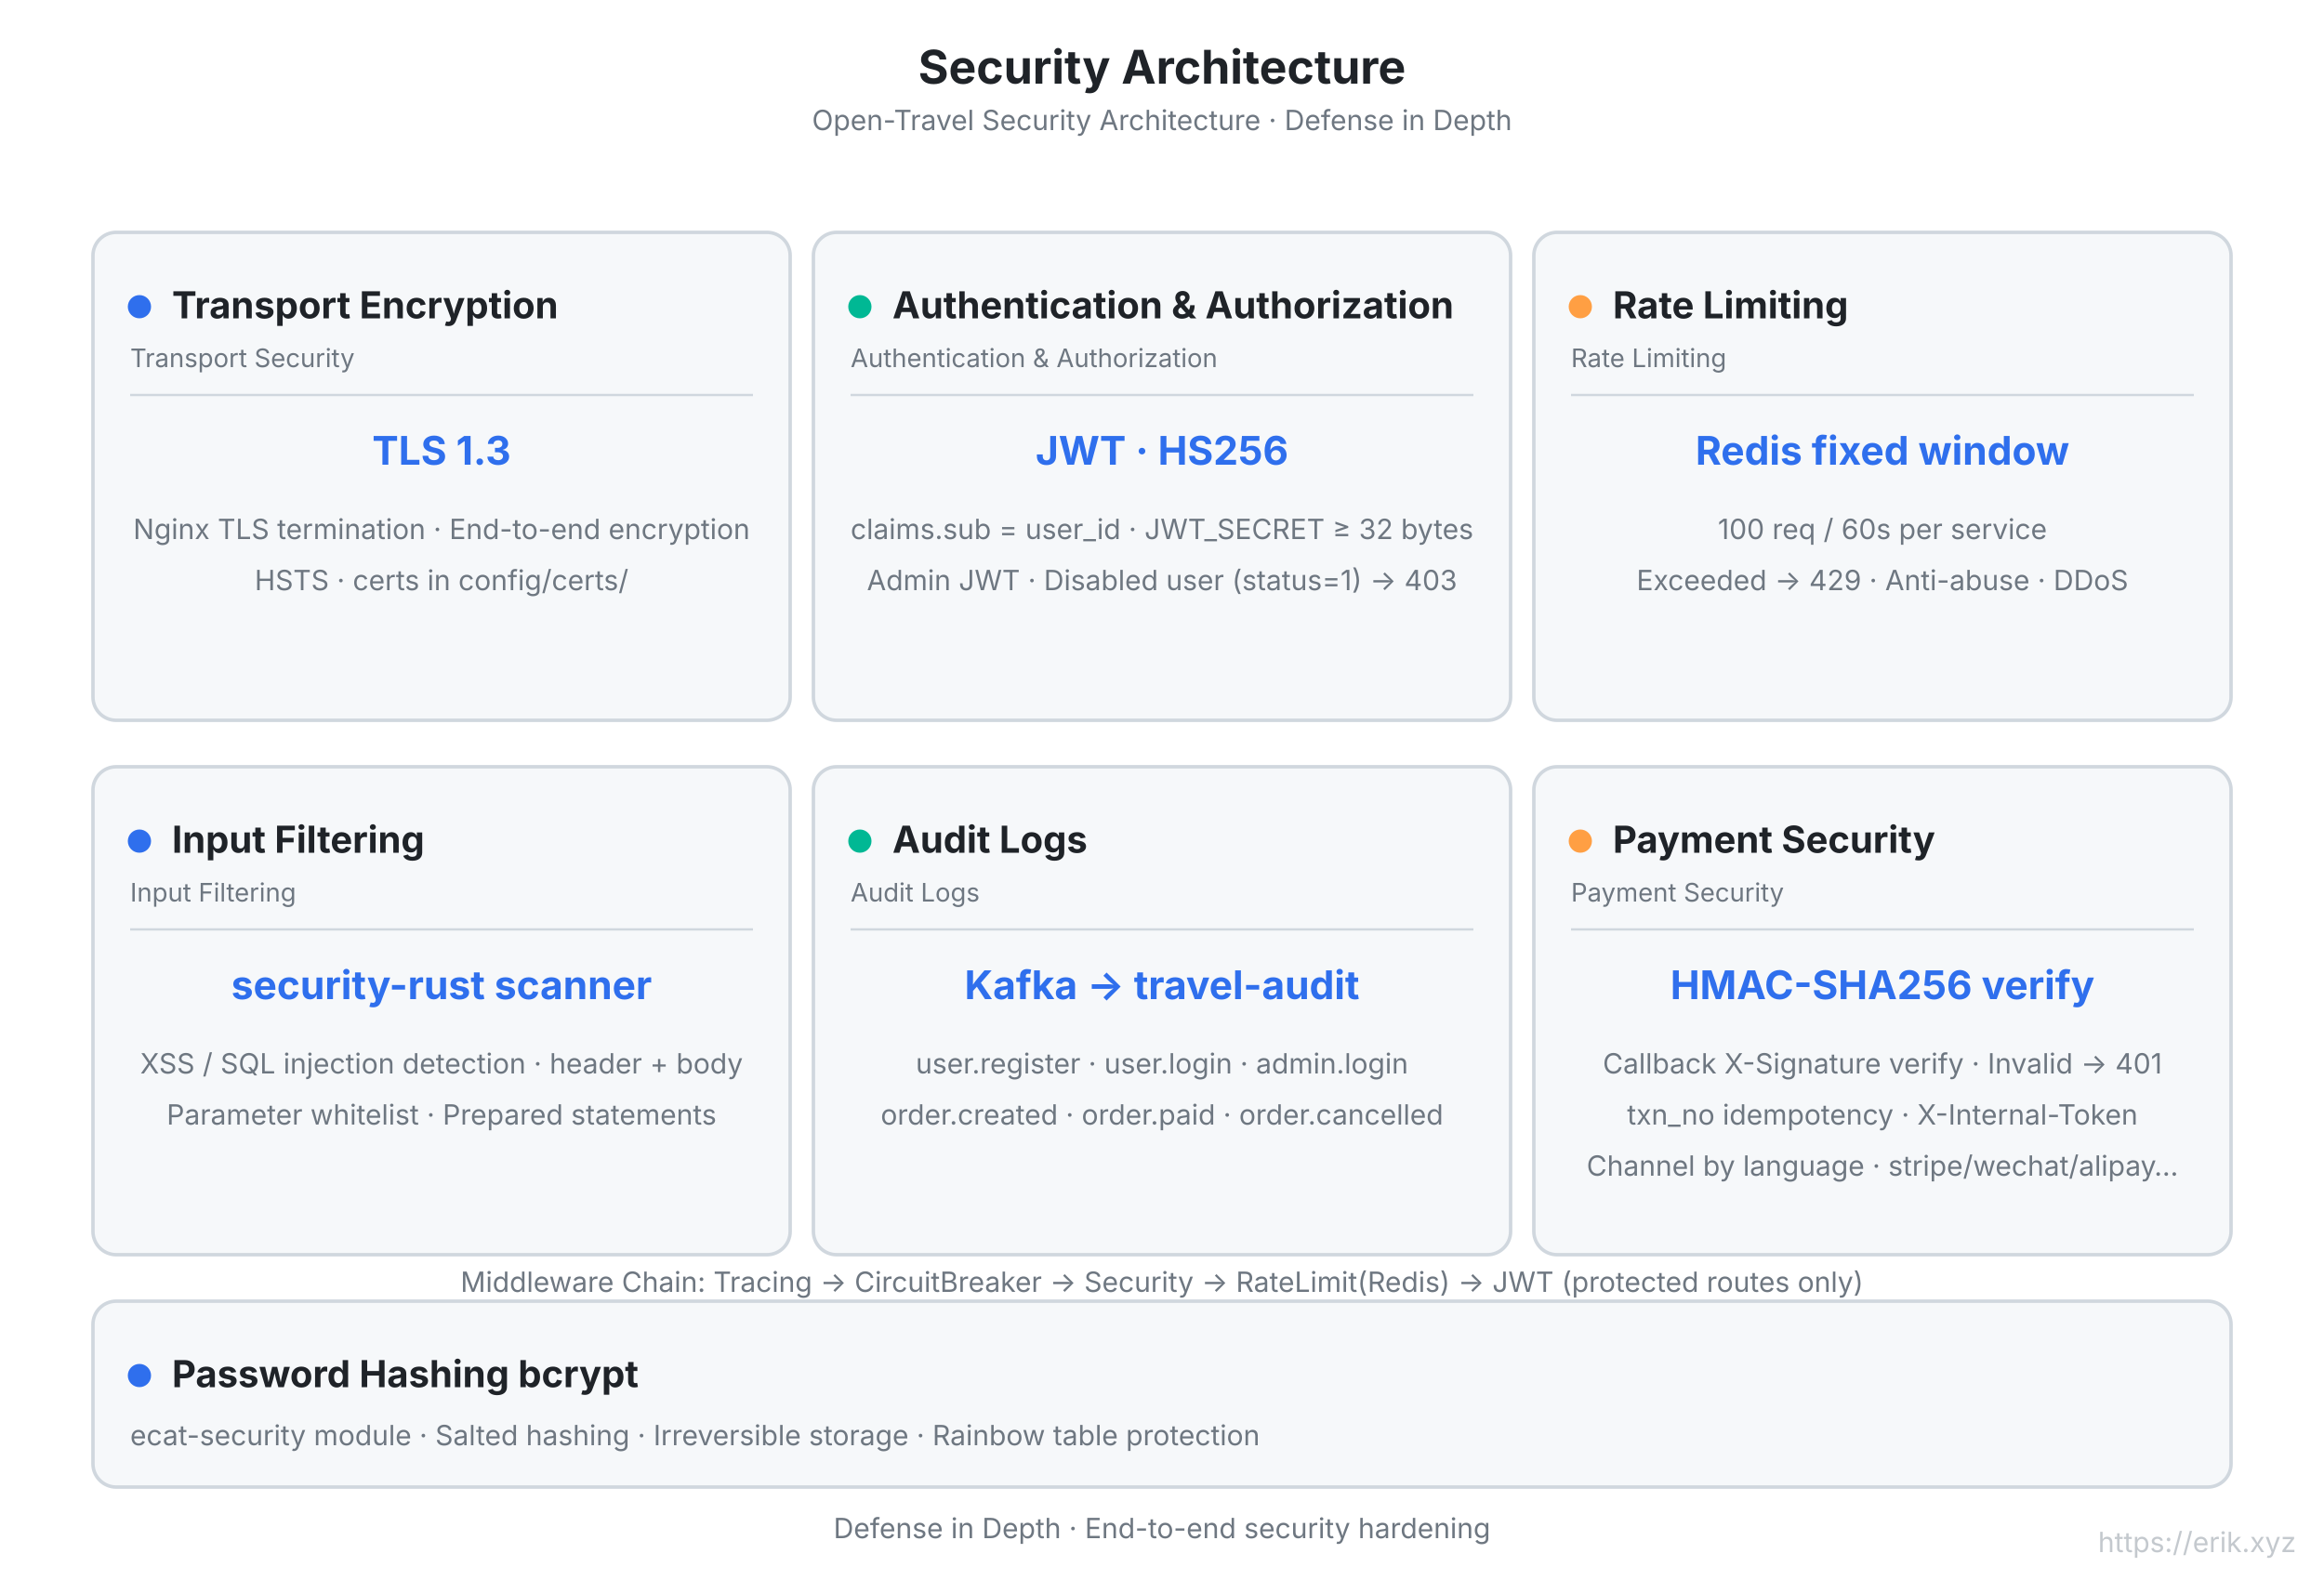
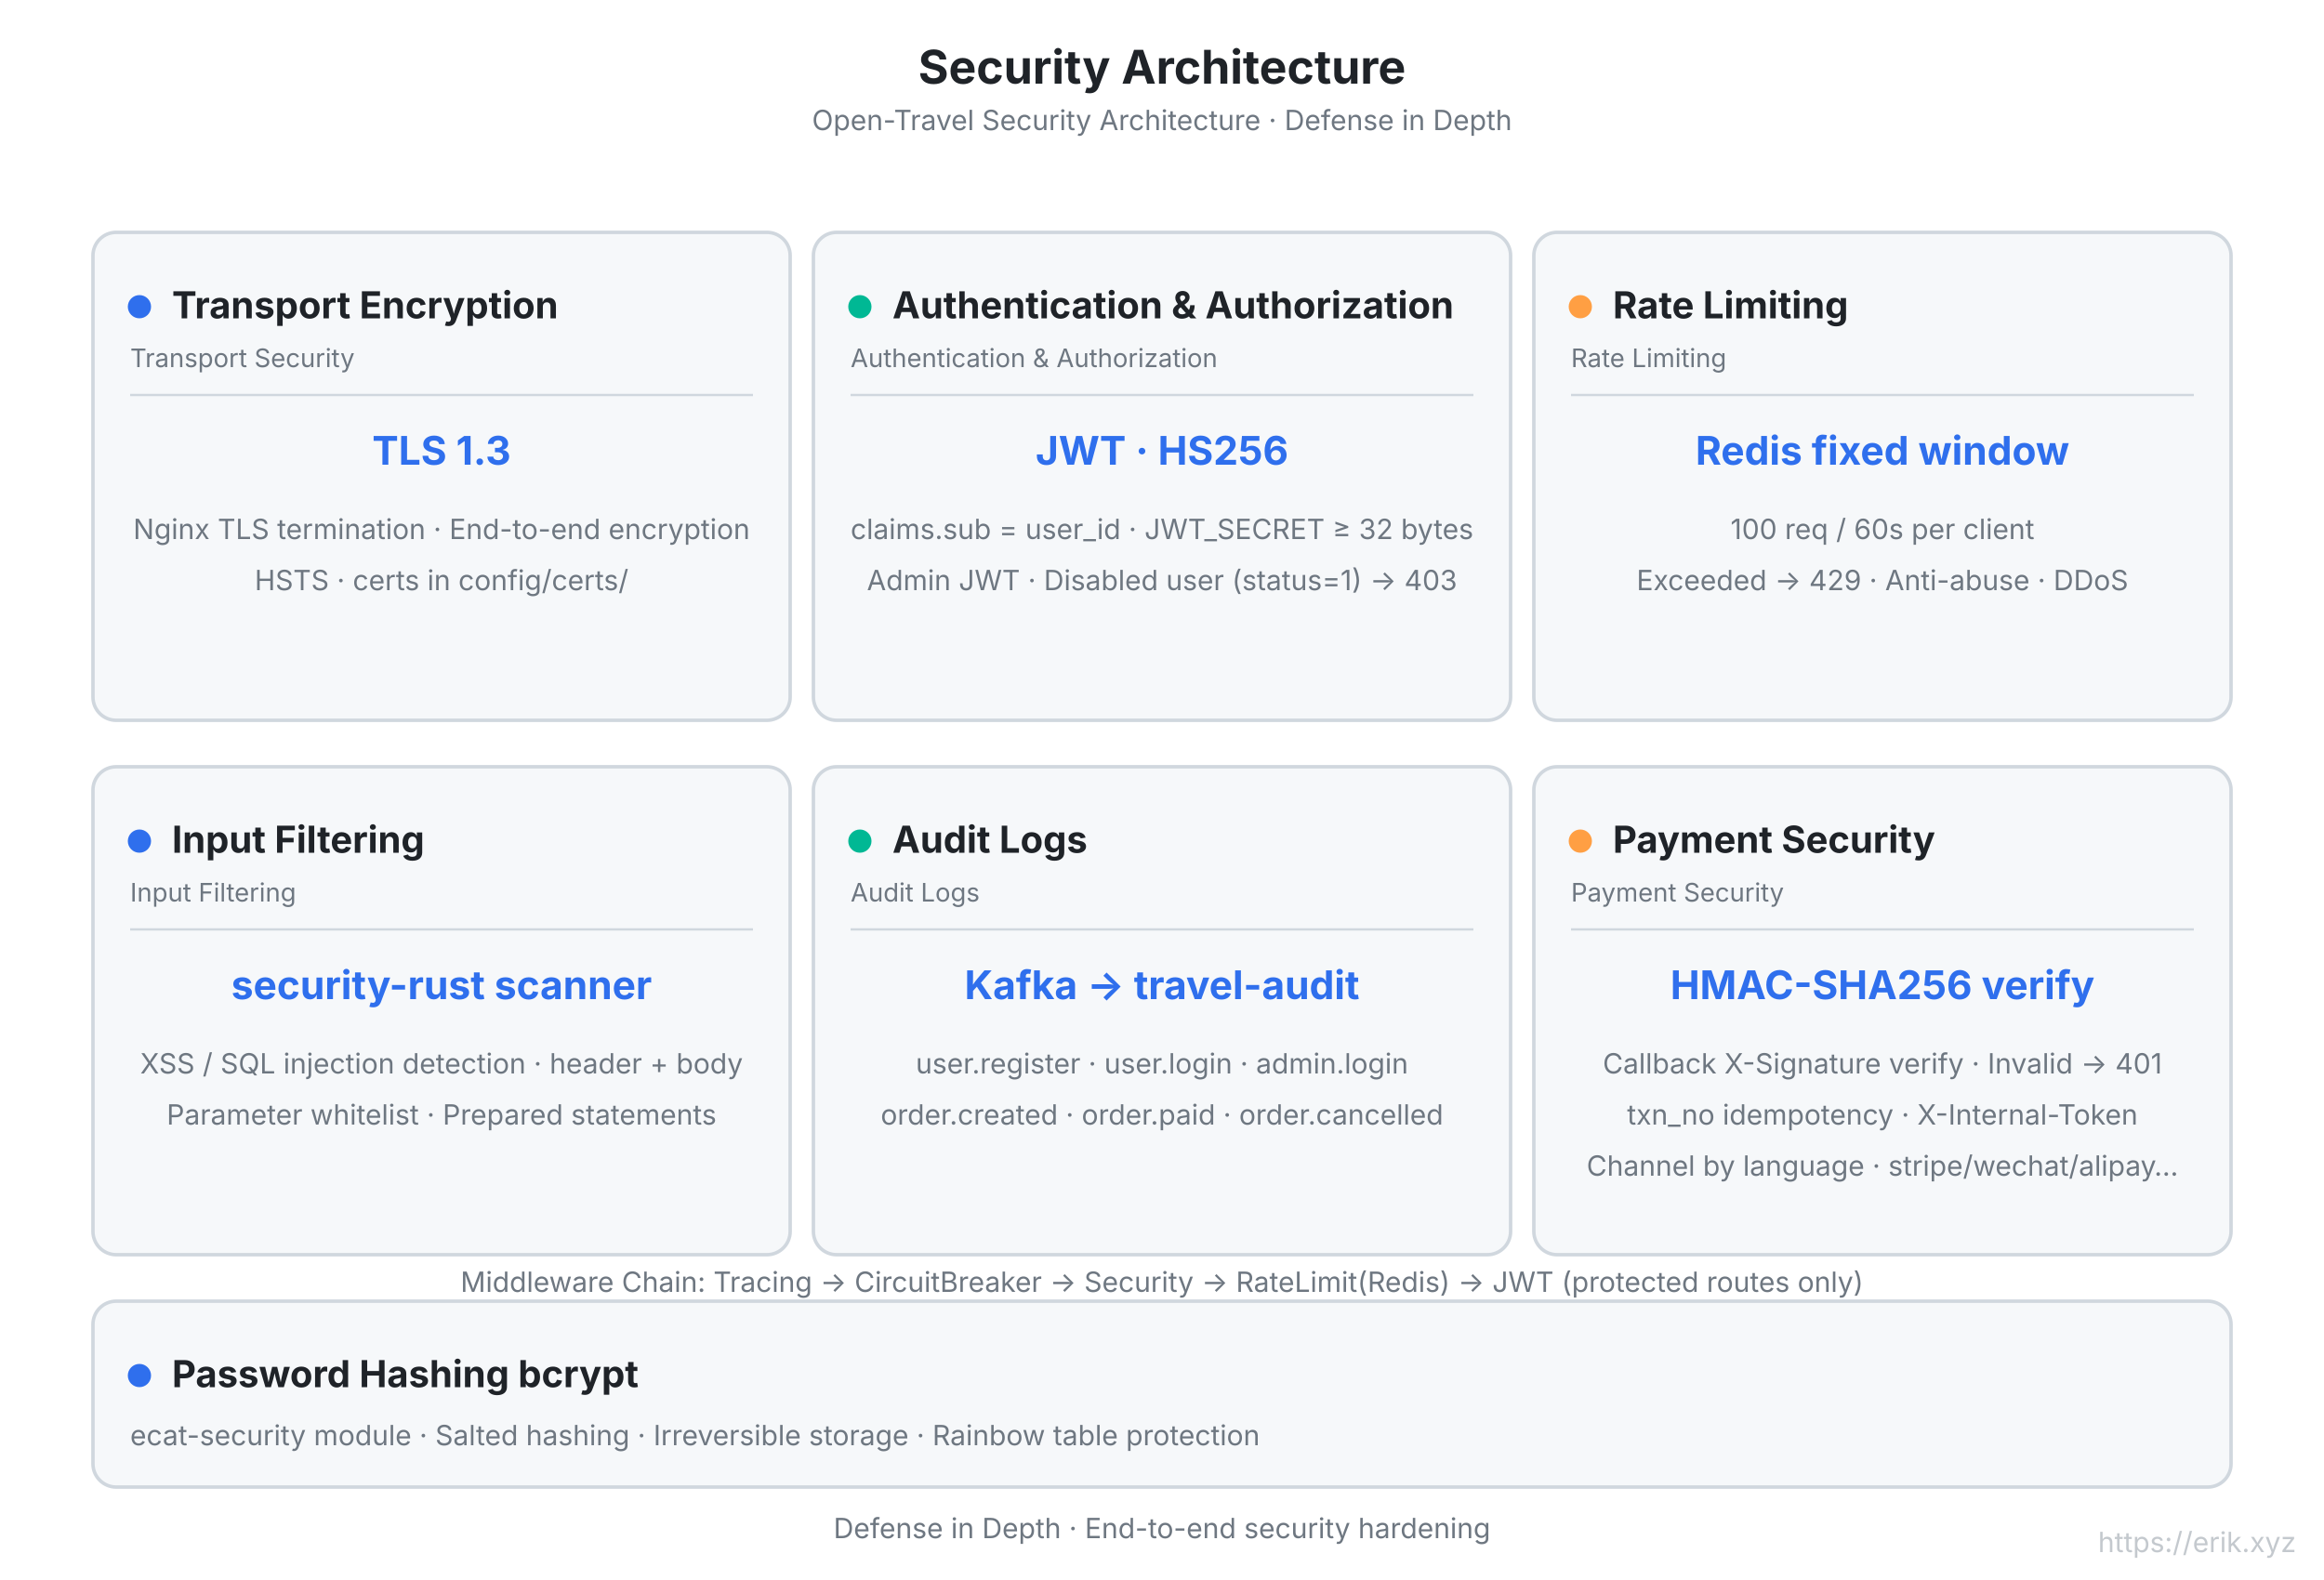
<svg xmlns="http://www.w3.org/2000/svg" width="1000" height="680" viewBox="0 0 1000 680">
  <defs>
    <style>
      text { font-family: system-ui, -apple-system, 'Segoe UI', sans-serif; }
      .t-title { font-size: 20px; font-weight: 700; fill: #1f2328; }
      .t-sub  { font-size: 12px; fill: #6e7781; }
      .t-h    { font-size: 16px; font-weight: 700; fill: #1f2328; }
      .t-eng  { font-size: 11px; fill: #6e7781; }
      .t-kw   { font-size: 17px; font-weight: 700; fill: #2f6fed; }
      .t-s    { font-size: 12px; fill: #6e7781; }
      .panel  { fill: #f6f8fa; stroke: #d0d7de; stroke-width: 1.5; rx: 10; }
      .line   { stroke: #d0d7de; stroke-width: 1; }
    </style>
  </defs>
  <rect width="1000" height="680" fill="#ffffff" />
  <text x="500" y="36" text-anchor="middle" class="t-title">Security Architecture</text>
  <text x="500" y="56" text-anchor="middle" class="t-sub">Open-Travel Security Architecture · Defense in Depth</text>
  <rect x="40" y="100" width="300" height="210" class="panel" />
  <circle cx="60" cy="132" r="5" fill="#2f6fed" />
  <text x="74" y="137" class="t-h">Transport Encryption</text>
  <text x="56" y="158" class="t-eng">Transport Security</text>
  <line x1="56" y1="170" x2="324" y2="170" class="line" />
  <text x="190" y="200" text-anchor="middle" class="t-kw">TLS 1.3</text>
  <text x="190" y="232" text-anchor="middle" class="t-s">Nginx TLS termination · End-to-end encryption</text>
  <text x="190" y="254" text-anchor="middle" class="t-s">HSTS · certs in config/certs/</text>
  <rect x="350" y="100" width="300" height="210" class="panel" />
  <circle cx="370" cy="132" r="5" fill="#00b894" />
  <text x="384" y="137" class="t-h">Authentication &amp; Authorization</text>
  <text x="366" y="158" class="t-eng">Authentication &amp; Authorization</text>
  <line x1="366" y1="170" x2="634" y2="170" class="line" />
  <text x="500" y="200" text-anchor="middle" class="t-kw">JWT · HS256</text>
  <text x="500" y="232" text-anchor="middle" class="t-s">claims.sub = user_id · JWT_SECRET ≥ 32 bytes</text>
  <text x="500" y="254" text-anchor="middle" class="t-s">Admin JWT · Disabled user (status=1) → 403</text>
  <rect x="660" y="100" width="300" height="210" class="panel" />
  <circle cx="680" cy="132" r="5" fill="#ff9f43" />
  <text x="694" y="137" class="t-h">Rate Limiting</text>
  <text x="676" y="158" class="t-eng">Rate Limiting</text>
  <line x1="676" y1="170" x2="944" y2="170" class="line" />
  <text x="810" y="200" text-anchor="middle" class="t-kw">Redis fixed window</text>
-   <text x="810" y="232" text-anchor="middle" class="t-s">100 req / 60s per service</text>
+   <text x="810" y="232" text-anchor="middle" class="t-s">100 req / 60s per client</text>
  <text x="810" y="254" text-anchor="middle" class="t-s">Exceeded → 429 · Anti-abuse · DDoS</text>
  <rect x="40" y="330" width="300" height="210" class="panel" />
  <circle cx="60" cy="362" r="5" fill="#2f6fed" />
  <text x="74" y="367" class="t-h">Input Filtering</text>
  <text x="56" y="388" class="t-eng">Input Filtering</text>
  <line x1="56" y1="400" x2="324" y2="400" class="line" />
  <text x="190" y="430" text-anchor="middle" class="t-kw">security-rust scanner</text>
  <text x="190" y="462" text-anchor="middle" class="t-s">XSS / SQL injection detection · header + body</text>
  <text x="190" y="484" text-anchor="middle" class="t-s">Parameter whitelist · Prepared statements</text>
  <rect x="350" y="330" width="300" height="210" class="panel" />
  <circle cx="370" cy="362" r="5" fill="#00b894" />
  <text x="384" y="367" class="t-h">Audit Logs</text>
  <text x="366" y="388" class="t-eng">Audit Logs</text>
  <line x1="366" y1="400" x2="634" y2="400" class="line" />
  <text x="500" y="430" text-anchor="middle" class="t-kw">Kafka → travel-audit</text>
  <text x="500" y="462" text-anchor="middle" class="t-s">user.register · user.login · admin.login</text>
  <text x="500" y="484" text-anchor="middle" class="t-s">order.created · order.paid · order.cancelled</text>
  <rect x="660" y="330" width="300" height="210" class="panel" />
  <circle cx="680" cy="362" r="5" fill="#ff9f43" />
  <text x="694" y="367" class="t-h">Payment Security</text>
  <text x="676" y="388" class="t-eng">Payment Security</text>
  <line x1="676" y1="400" x2="944" y2="400" class="line" />
  <text x="810" y="430" text-anchor="middle" class="t-kw">HMAC-SHA256 verify</text>
  <text x="810" y="462" text-anchor="middle" class="t-s">Callback X-Signature verify · Invalid → 401</text>
  <text x="810" y="484" text-anchor="middle" class="t-s">txn_no idempotency · X-Internal-Token</text>
  <text x="810" y="506" text-anchor="middle" class="t-s">Channel by language · stripe/wechat/alipay…</text>
  <text x="500" y="556" text-anchor="middle" class="t-s">Middleware Chain: Tracing → CircuitBreaker → Security → RateLimit(Redis) → JWT (protected routes only)</text>
  <rect x="40" y="560" width="920" height="80" class="panel" />
  <circle cx="60" cy="592" r="5" fill="#2f6fed" />
  <text x="74" y="597" class="t-h">Password Hashing bcrypt</text>
  <text x="56" y="622" class="t-s">ecat-security module · Salted hashing · Irreversible storage · Rainbow table protection</text>
  <text x="500" y="662" text-anchor="middle" class="t-sub">Defense in Depth · End-to-end security hardening</text>
  <text x="988" y="668" text-anchor="end" font-size="12" fill="#8b949e" fill-opacity="0.5" font-family="system-ui, -apple-system, 'Segoe UI', sans-serif">https://erik.xyz</text>
</svg>
